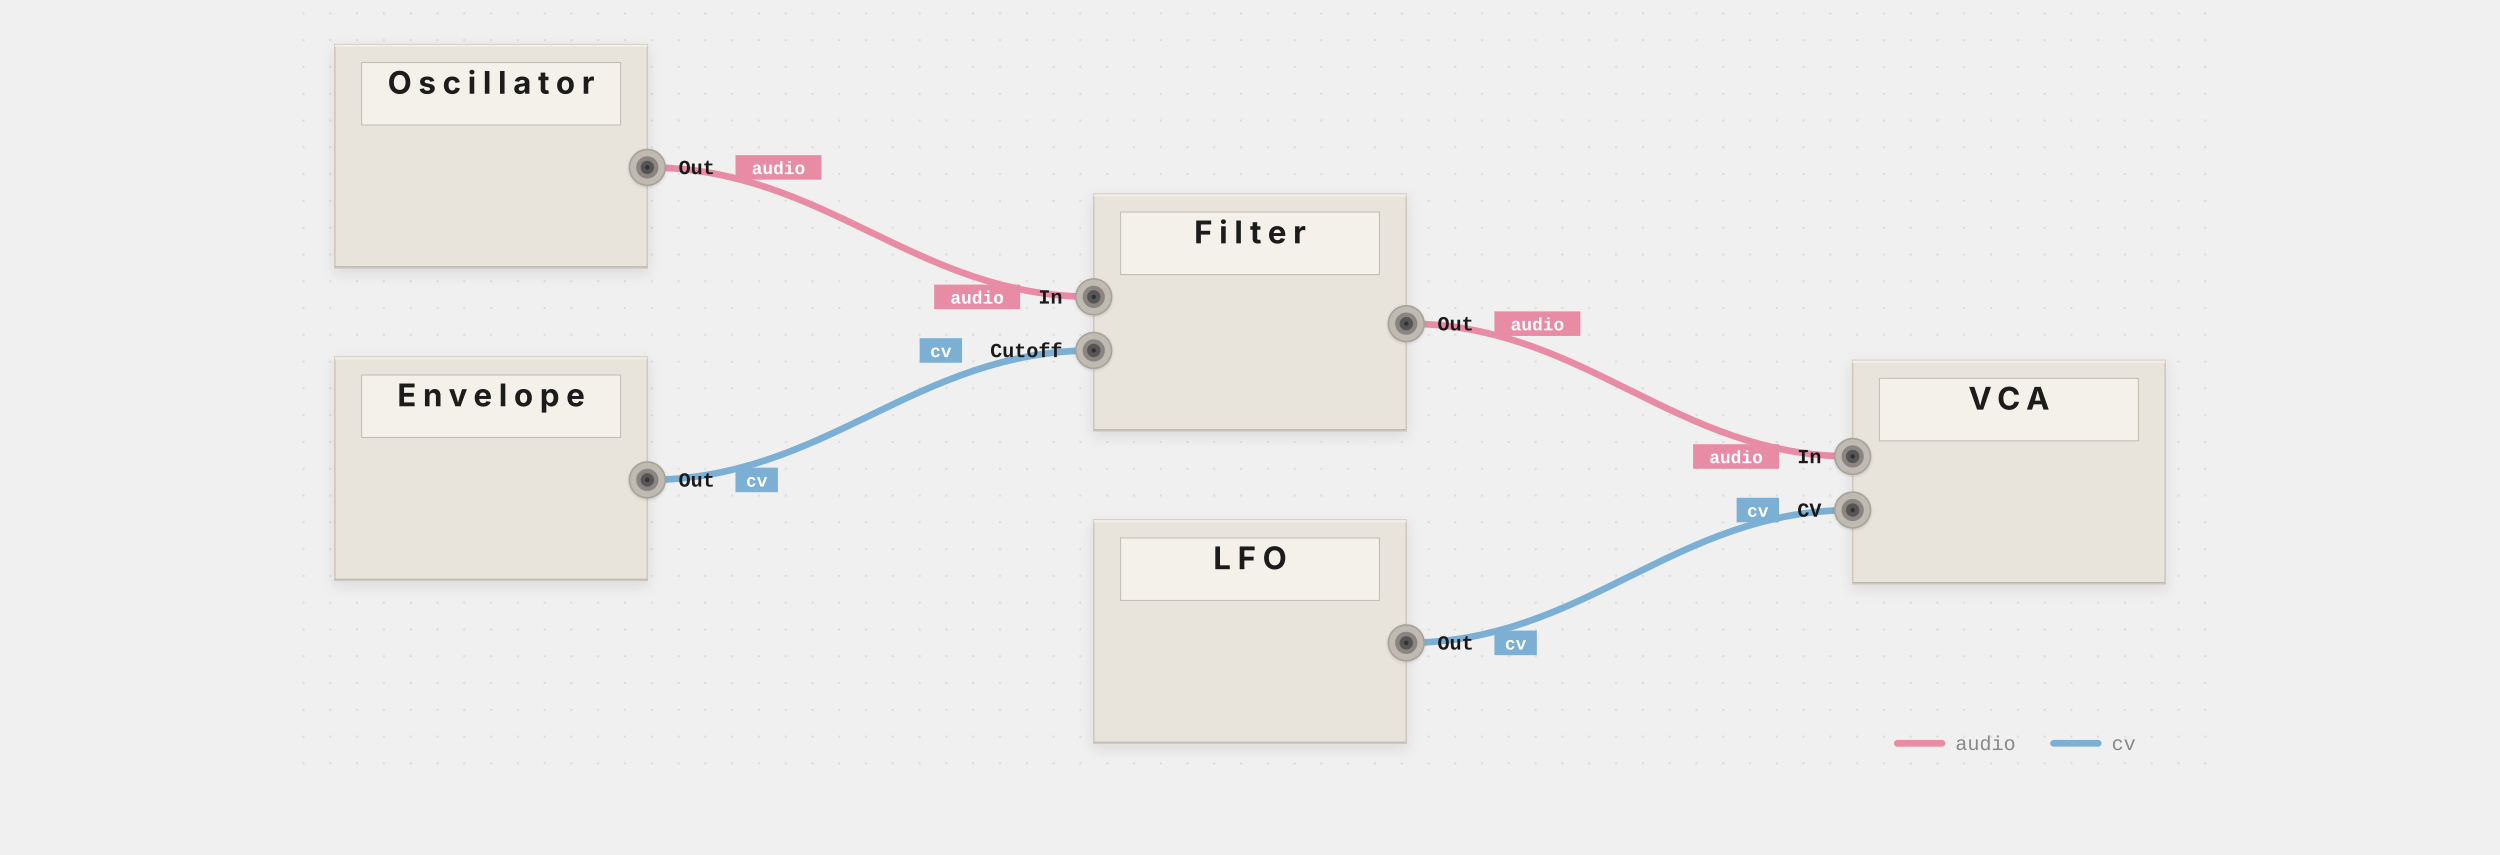
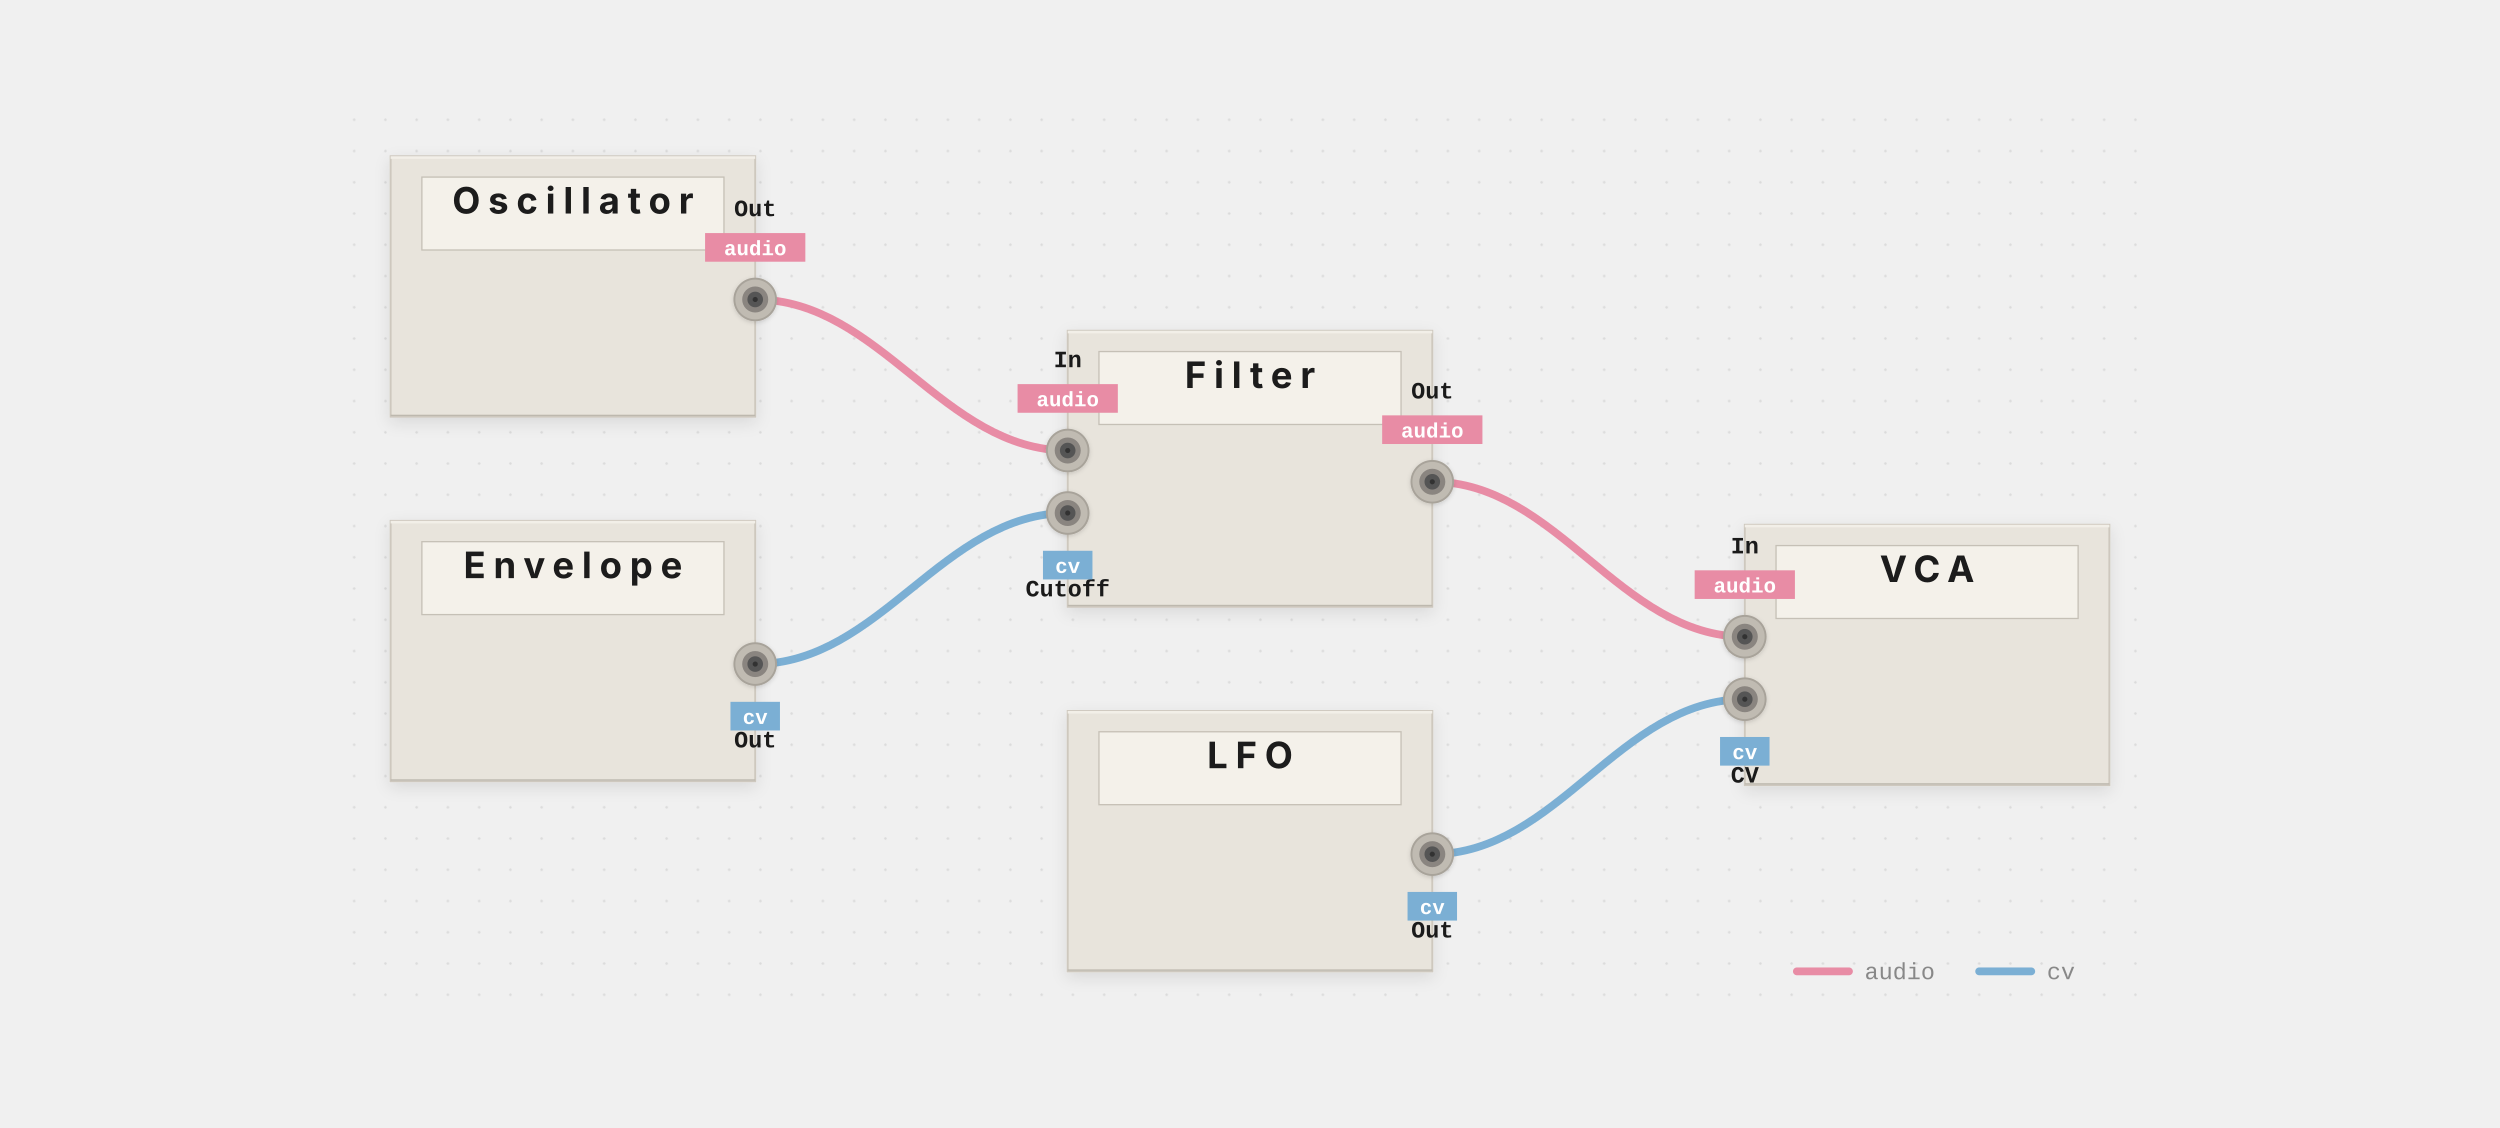
- <svg xmlns="http://www.w3.org/2000/svg" viewBox="-130 0 1120 383" width="100%" data-pf-min-width="1120" role="img" aria-labelledby="pf-de1a3d-title pf-de1a3d-desc">
+ <svg xmlns="http://www.w3.org/2000/svg" viewBox="-130 -40 960 433" width="100%" data-pf-min-width="960" role="img" aria-labelledby="pf-18a1d5-title pf-18a1d5-desc">
  <style>@media print { .pf-panel, .pf-jack { filter: none; } }</style>
  <defs>
-     <filter id="pf-de1a3d-panel-shadow" x="-20%" y="-20%" width="140%" height="140%">
+     <filter id="pf-18a1d5-panel-shadow" x="-20%" y="-20%" width="140%" height="140%">
      <feDropShadow dx="0" dy="2" stdDeviation="3" flood-opacity="0.1" />
    </filter>
-     <filter id="pf-de1a3d-jack-shadow" x="-20%" y="-20%" width="140%" height="140%">
+     <filter id="pf-18a1d5-jack-shadow" x="-20%" y="-20%" width="140%" height="140%">
      <feDropShadow dx="0" dy="0.5" stdDeviation="0.8" flood-opacity="0.15" />
    </filter>
-     <pattern id="pf-de1a3d-dots" width="12" height="12" patternUnits="userSpaceOnUse">
+     <pattern id="pf-18a1d5-dots" width="12" height="12" patternUnits="userSpaceOnUse">
      <circle cx="6" cy="6" r="0.5" fill="#aaaaaa" opacity="0.3" />
    </pattern>
  </defs>
  <g class="pf-layer-bg">
-     <rect width="860" height="353" fill="url(#pf-de1a3d-dots)" />
+     <rect width="700" height="353" fill="url(#pf-18a1d5-dots)" />
  </g>
  <g class="pf-layer-cables">
-     <path d="M 160 75 C 240 75, 280 133, 360 133" stroke="#e88ca5" stroke-width="3" fill="none" stroke-linecap="round" stroke-linejoin="round" data-connection="conn-0" data-signal="audio" />
-     <path d="M 160 215 C 240 215, 280 157, 360 157" stroke="#7bafd4" stroke-width="3" fill="none" stroke-linecap="round" stroke-linejoin="round" data-connection="conn-1" data-signal="cv" />
-     <path d="M 500 145 C 580 145, 620 204.5, 700 204.5" stroke="#e88ca5" stroke-width="3" fill="none" stroke-linecap="round" stroke-linejoin="round" data-connection="conn-2" data-signal="audio" />
-     <path d="M 500 288 C 580 288, 620 228.5, 700 228.5" stroke="#7bafd4" stroke-width="3" fill="none" stroke-linecap="round" stroke-linejoin="round" data-connection="conn-3" data-signal="cv" />
+     <path d="M 160 75 C 208 75, 232 133, 280 133" stroke="#e88ca5" stroke-width="3" fill="none" stroke-linecap="round" stroke-linejoin="round" data-connection="conn-0" data-signal="audio" />
+     <path d="M 160 215 C 208 215, 232 157, 280 157" stroke="#7bafd4" stroke-width="3" fill="none" stroke-linecap="round" stroke-linejoin="round" data-connection="conn-1" data-signal="cv" />
+     <path d="M 420 145 C 468 145, 492 204.5, 540 204.5" stroke="#e88ca5" stroke-width="3" fill="none" stroke-linecap="round" stroke-linejoin="round" data-connection="conn-2" data-signal="audio" />
+     <path d="M 420 288 C 468 288, 492 228.5, 540 228.5" stroke="#7bafd4" stroke-width="3" fill="none" stroke-linecap="round" stroke-linejoin="round" data-connection="conn-3" data-signal="cv" />
    <circle cx="160" cy="75" r="3.5" fill="#d47a93" />
-     <circle cx="360" cy="133" r="3.5" fill="#d47a93" />
+     <circle cx="280" cy="133" r="3.5" fill="#d47a93" />
    <circle cx="160" cy="215" r="3.5" fill="#6a9ec3" />
-     <circle cx="360" cy="157" r="3.5" fill="#6a9ec3" />
-     <circle cx="500" cy="145" r="3.5" fill="#d47a93" />
-     <circle cx="700" cy="204.5" r="3.5" fill="#d47a93" />
-     <circle cx="500" cy="288" r="3.5" fill="#6a9ec3" />
-     <circle cx="700" cy="228.5" r="3.5" fill="#6a9ec3" />
+     <circle cx="280" cy="157" r="3.5" fill="#6a9ec3" />
+     <circle cx="420" cy="145" r="3.5" fill="#d47a93" />
+     <circle cx="540" cy="204.5" r="3.5" fill="#d47a93" />
+     <circle cx="420" cy="288" r="3.5" fill="#6a9ec3" />
+     <circle cx="540" cy="228.5" r="3.5" fill="#6a9ec3" />
  </g>
  <g class="pf-layer-panels">
-     <g data-module="Oscillator" filter="url(#pf-de1a3d-panel-shadow)">
+     <g data-module="Oscillator" filter="url(#pf-18a1d5-panel-shadow)">
      <rect x="20" y="20" width="140" height="100" fill="#e8e4dc" stroke="#cec8be" stroke-width="0.75" rx="0" />
      <line x1="20" y1="20.5" x2="160" y2="20.5" stroke="#f2efe8" stroke-width="1" />
      <line x1="20" y1="119.5" x2="160" y2="119.5" stroke="#bdb8ae" stroke-width="0.5" />
      <rect x="32" y="28" width="116" height="28" fill="#f4f1ea" stroke="#c5c0b6" stroke-width="0.5" />
      <text x="90" y="42" text-anchor="middle" font-family="system-ui, -apple-system, BlinkMacSystemFont, 'Segoe UI', sans-serif" font-size="14" font-weight="700" fill="#1a1a1a" letter-spacing="3">Oscillator</text>
    </g>
-     <g data-module="Filter" filter="url(#pf-de1a3d-panel-shadow)">
-       <rect x="360" y="87" width="140" height="106" fill="#e8e4dc" stroke="#cec8be" stroke-width="0.75" rx="0" />
-       <line x1="360" y1="87.5" x2="500" y2="87.5" stroke="#f2efe8" stroke-width="1" />
-       <line x1="360" y1="192.5" x2="500" y2="192.5" stroke="#bdb8ae" stroke-width="0.5" />
-       <rect x="372" y="95" width="116" height="28" fill="#f4f1ea" stroke="#c5c0b6" stroke-width="0.5" />
-       <text x="430" y="109" text-anchor="middle" font-family="system-ui, -apple-system, BlinkMacSystemFont, 'Segoe UI', sans-serif" font-size="14" font-weight="700" fill="#1a1a1a" letter-spacing="3">Filter</text>
+     <g data-module="Filter" filter="url(#pf-18a1d5-panel-shadow)">
+       <rect x="280" y="87" width="140" height="106" fill="#e8e4dc" stroke="#cec8be" stroke-width="0.75" rx="0" />
+       <line x1="280" y1="87.5" x2="420" y2="87.5" stroke="#f2efe8" stroke-width="1" />
+       <line x1="280" y1="192.5" x2="420" y2="192.5" stroke="#bdb8ae" stroke-width="0.5" />
+       <rect x="292" y="95" width="116" height="28" fill="#f4f1ea" stroke="#c5c0b6" stroke-width="0.5" />
+       <text x="350" y="109" text-anchor="middle" font-family="system-ui, -apple-system, BlinkMacSystemFont, 'Segoe UI', sans-serif" font-size="14" font-weight="700" fill="#1a1a1a" letter-spacing="3">Filter</text>
    </g>
-     <g data-module="Envelope" filter="url(#pf-de1a3d-panel-shadow)">
+     <g data-module="Envelope" filter="url(#pf-18a1d5-panel-shadow)">
      <rect x="20" y="160" width="140" height="100" fill="#e8e4dc" stroke="#cec8be" stroke-width="0.75" rx="0" />
      <line x1="20" y1="160.5" x2="160" y2="160.5" stroke="#f2efe8" stroke-width="1" />
      <line x1="20" y1="259.5" x2="160" y2="259.5" stroke="#bdb8ae" stroke-width="0.5" />
      <rect x="32" y="168" width="116" height="28" fill="#f4f1ea" stroke="#c5c0b6" stroke-width="0.5" />
      <text x="90" y="182" text-anchor="middle" font-family="system-ui, -apple-system, BlinkMacSystemFont, 'Segoe UI', sans-serif" font-size="14" font-weight="700" fill="#1a1a1a" letter-spacing="3">Envelope</text>
    </g>
-     <g data-module="VCA" filter="url(#pf-de1a3d-panel-shadow)">
-       <rect x="700" y="161.5" width="140" height="100" fill="#e8e4dc" stroke="#cec8be" stroke-width="0.75" rx="0" />
-       <line x1="700" y1="162" x2="840" y2="162" stroke="#f2efe8" stroke-width="1" />
-       <line x1="700" y1="261" x2="840" y2="261" stroke="#bdb8ae" stroke-width="0.5" />
-       <rect x="712" y="169.5" width="116" height="28" fill="#f4f1ea" stroke="#c5c0b6" stroke-width="0.5" />
-       <text x="770" y="183.5" text-anchor="middle" font-family="system-ui, -apple-system, BlinkMacSystemFont, 'Segoe UI', sans-serif" font-size="14" font-weight="700" fill="#1a1a1a" letter-spacing="3">VCA</text>
+     <g data-module="VCA" filter="url(#pf-18a1d5-panel-shadow)">
+       <rect x="540" y="161.5" width="140" height="100" fill="#e8e4dc" stroke="#cec8be" stroke-width="0.75" rx="0" />
+       <line x1="540" y1="162" x2="680" y2="162" stroke="#f2efe8" stroke-width="1" />
+       <line x1="540" y1="261" x2="680" y2="261" stroke="#bdb8ae" stroke-width="0.5" />
+       <rect x="552" y="169.5" width="116" height="28" fill="#f4f1ea" stroke="#c5c0b6" stroke-width="0.5" />
+       <text x="610" y="183.5" text-anchor="middle" font-family="system-ui, -apple-system, BlinkMacSystemFont, 'Segoe UI', sans-serif" font-size="14" font-weight="700" fill="#1a1a1a" letter-spacing="3">VCA</text>
    </g>
-     <g data-module="LFO" filter="url(#pf-de1a3d-panel-shadow)">
-       <rect x="360" y="233" width="140" height="100" fill="#e8e4dc" stroke="#cec8be" stroke-width="0.75" rx="0" />
-       <line x1="360" y1="233.5" x2="500" y2="233.5" stroke="#f2efe8" stroke-width="1" />
-       <line x1="360" y1="332.5" x2="500" y2="332.5" stroke="#bdb8ae" stroke-width="0.5" />
-       <rect x="372" y="241" width="116" height="28" fill="#f4f1ea" stroke="#c5c0b6" stroke-width="0.5" />
-       <text x="430" y="255" text-anchor="middle" font-family="system-ui, -apple-system, BlinkMacSystemFont, 'Segoe UI', sans-serif" font-size="14" font-weight="700" fill="#1a1a1a" letter-spacing="3">LFO</text>
+     <g data-module="LFO" filter="url(#pf-18a1d5-panel-shadow)">
+       <rect x="280" y="233" width="140" height="100" fill="#e8e4dc" stroke="#cec8be" stroke-width="0.75" rx="0" />
+       <line x1="280" y1="233.5" x2="420" y2="233.5" stroke="#f2efe8" stroke-width="1" />
+       <line x1="280" y1="332.5" x2="420" y2="332.5" stroke="#bdb8ae" stroke-width="0.5" />
+       <rect x="292" y="241" width="116" height="28" fill="#f4f1ea" stroke="#c5c0b6" stroke-width="0.5" />
+       <text x="350" y="255" text-anchor="middle" font-family="system-ui, -apple-system, BlinkMacSystemFont, 'Segoe UI', sans-serif" font-size="14" font-weight="700" fill="#1a1a1a" letter-spacing="3">LFO</text>
    </g>
  </g>
  <g class="pf-layer-params" />
  <g class="pf-layer-jacks">
-     <g data-port="oscillator.out" filter="url(#pf-de1a3d-jack-shadow)">
+     <g data-port="oscillator.out" filter="url(#pf-18a1d5-jack-shadow)">
      <circle cx="160" cy="75" r="8" fill="#c0bbb2" stroke="#a8a39a" stroke-width="0.75" />
      <circle cx="160" cy="75" r="5" fill="#8a8580" />
      <circle cx="160" cy="75" r="3" fill="#555555" />
      <circle cx="160" cy="75" r="1" fill="#333333" />
    </g>
-     <g data-port="filter.in" filter="url(#pf-de1a3d-jack-shadow)">
-       <circle cx="360" cy="133" r="8" fill="#c0bbb2" stroke="#a8a39a" stroke-width="0.75" />
-       <circle cx="360" cy="133" r="5" fill="#8a8580" />
-       <circle cx="360" cy="133" r="3" fill="#555555" />
-       <circle cx="360" cy="133" r="1" fill="#333333" />
+     <g data-port="filter.in" filter="url(#pf-18a1d5-jack-shadow)">
+       <circle cx="280" cy="133" r="8" fill="#c0bbb2" stroke="#a8a39a" stroke-width="0.75" />
+       <circle cx="280" cy="133" r="5" fill="#8a8580" />
+       <circle cx="280" cy="133" r="3" fill="#555555" />
+       <circle cx="280" cy="133" r="1" fill="#333333" />
    </g>
-     <g data-port="filter.cutoff" filter="url(#pf-de1a3d-jack-shadow)">
-       <circle cx="360" cy="157" r="8" fill="#c0bbb2" stroke="#a8a39a" stroke-width="0.75" />
-       <circle cx="360" cy="157" r="5" fill="#8a8580" />
-       <circle cx="360" cy="157" r="3" fill="#555555" />
-       <circle cx="360" cy="157" r="1" fill="#333333" />
+     <g data-port="filter.cutoff" filter="url(#pf-18a1d5-jack-shadow)">
+       <circle cx="280" cy="157" r="8" fill="#c0bbb2" stroke="#a8a39a" stroke-width="0.75" />
+       <circle cx="280" cy="157" r="5" fill="#8a8580" />
+       <circle cx="280" cy="157" r="3" fill="#555555" />
+       <circle cx="280" cy="157" r="1" fill="#333333" />
    </g>
-     <g data-port="filter.out" filter="url(#pf-de1a3d-jack-shadow)">
-       <circle cx="500" cy="145" r="8" fill="#c0bbb2" stroke="#a8a39a" stroke-width="0.75" />
-       <circle cx="500" cy="145" r="5" fill="#8a8580" />
-       <circle cx="500" cy="145" r="3" fill="#555555" />
-       <circle cx="500" cy="145" r="1" fill="#333333" />
+     <g data-port="filter.out" filter="url(#pf-18a1d5-jack-shadow)">
+       <circle cx="420" cy="145" r="8" fill="#c0bbb2" stroke="#a8a39a" stroke-width="0.75" />
+       <circle cx="420" cy="145" r="5" fill="#8a8580" />
+       <circle cx="420" cy="145" r="3" fill="#555555" />
+       <circle cx="420" cy="145" r="1" fill="#333333" />
    </g>
-     <g data-port="envelope.out" filter="url(#pf-de1a3d-jack-shadow)">
+     <g data-port="envelope.out" filter="url(#pf-18a1d5-jack-shadow)">
      <circle cx="160" cy="215" r="8" fill="#c0bbb2" stroke="#a8a39a" stroke-width="0.75" />
      <circle cx="160" cy="215" r="5" fill="#8a8580" />
      <circle cx="160" cy="215" r="3" fill="#555555" />
      <circle cx="160" cy="215" r="1" fill="#333333" />
    </g>
-     <g data-port="vca.in" filter="url(#pf-de1a3d-jack-shadow)">
-       <circle cx="700" cy="204.5" r="8" fill="#c0bbb2" stroke="#a8a39a" stroke-width="0.75" />
-       <circle cx="700" cy="204.5" r="5" fill="#8a8580" />
-       <circle cx="700" cy="204.5" r="3" fill="#555555" />
-       <circle cx="700" cy="204.5" r="1" fill="#333333" />
+     <g data-port="vca.in" filter="url(#pf-18a1d5-jack-shadow)">
+       <circle cx="540" cy="204.5" r="8" fill="#c0bbb2" stroke="#a8a39a" stroke-width="0.75" />
+       <circle cx="540" cy="204.5" r="5" fill="#8a8580" />
+       <circle cx="540" cy="204.5" r="3" fill="#555555" />
+       <circle cx="540" cy="204.5" r="1" fill="#333333" />
    </g>
-     <g data-port="vca.cv" filter="url(#pf-de1a3d-jack-shadow)">
-       <circle cx="700" cy="228.5" r="8" fill="#c0bbb2" stroke="#a8a39a" stroke-width="0.75" />
-       <circle cx="700" cy="228.5" r="5" fill="#8a8580" />
-       <circle cx="700" cy="228.5" r="3" fill="#555555" />
-       <circle cx="700" cy="228.5" r="1" fill="#333333" />
+     <g data-port="vca.cv" filter="url(#pf-18a1d5-jack-shadow)">
+       <circle cx="540" cy="228.5" r="8" fill="#c0bbb2" stroke="#a8a39a" stroke-width="0.75" />
+       <circle cx="540" cy="228.5" r="5" fill="#8a8580" />
+       <circle cx="540" cy="228.5" r="3" fill="#555555" />
+       <circle cx="540" cy="228.5" r="1" fill="#333333" />
    </g>
-     <g data-port="lfo.out" filter="url(#pf-de1a3d-jack-shadow)">
-       <circle cx="500" cy="288" r="8" fill="#c0bbb2" stroke="#a8a39a" stroke-width="0.75" />
-       <circle cx="500" cy="288" r="5" fill="#8a8580" />
-       <circle cx="500" cy="288" r="3" fill="#555555" />
-       <circle cx="500" cy="288" r="1" fill="#333333" />
+     <g data-port="lfo.out" filter="url(#pf-18a1d5-jack-shadow)">
+       <circle cx="420" cy="288" r="8" fill="#c0bbb2" stroke="#a8a39a" stroke-width="0.75" />
+       <circle cx="420" cy="288" r="5" fill="#8a8580" />
+       <circle cx="420" cy="288" r="3" fill="#555555" />
+       <circle cx="420" cy="288" r="1" fill="#333333" />
    </g>
  </g>
  <g class="pf-layer-labels">
-     <text x="174" y="78" font-family="'SF Mono', 'Fira Code', Consolas, 'Courier New', monospace" font-size="9" fill="#1a1a1a" font-weight="600" text-anchor="start">Out</text>
-     <rect class="pf-port-pill" x="199.5" y="69.5" width="38.5" height="11" rx="0" fill="#e88ca5" data-signal="audio" />
-     <text class="pf-port-pill-text" x="218.75" y="78" text-anchor="middle" font-family="'SF Mono', 'Fira Code', Consolas, 'Courier New', monospace" font-size="8" fill="#ffffff" font-weight="600">audio</text>
-     <text x="346" y="136" font-family="'SF Mono', 'Fira Code', Consolas, 'Courier New', monospace" font-size="9" fill="#1a1a1a" font-weight="600" text-anchor="end">In</text>
-     <rect class="pf-port-pill" x="288.5" y="127.5" width="38.5" height="11" rx="0" fill="#e88ca5" data-signal="audio" />
-     <text class="pf-port-pill-text" x="307.75" y="136" text-anchor="middle" font-family="'SF Mono', 'Fira Code', Consolas, 'Courier New', monospace" font-size="8" fill="#ffffff" font-weight="600">audio</text>
-     <text x="346" y="160" font-family="'SF Mono', 'Fira Code', Consolas, 'Courier New', monospace" font-size="9" fill="#1a1a1a" font-weight="600" text-anchor="end">Cutoff</text>
-     <rect class="pf-port-pill" x="282" y="151.5" width="19" height="11" rx="0" fill="#7bafd4" data-signal="cv" />
-     <text class="pf-port-pill-text" x="291.5" y="160" text-anchor="middle" font-family="'SF Mono', 'Fira Code', Consolas, 'Courier New', monospace" font-size="8" fill="#ffffff" font-weight="600">cv</text>
-     <text x="514" y="148" font-family="'SF Mono', 'Fira Code', Consolas, 'Courier New', monospace" font-size="9" fill="#1a1a1a" font-weight="600" text-anchor="start">Out</text>
-     <rect class="pf-port-pill" x="539.5" y="139.5" width="38.5" height="11" rx="0" fill="#e88ca5" data-signal="audio" />
-     <text class="pf-port-pill-text" x="558.75" y="148" text-anchor="middle" font-family="'SF Mono', 'Fira Code', Consolas, 'Courier New', monospace" font-size="8" fill="#ffffff" font-weight="600">audio</text>
-     <text x="174" y="218" font-family="'SF Mono', 'Fira Code', Consolas, 'Courier New', monospace" font-size="9" fill="#1a1a1a" font-weight="600" text-anchor="start">Out</text>
-     <rect class="pf-port-pill" x="199.5" y="209.5" width="19" height="11" rx="0" fill="#7bafd4" data-signal="cv" />
-     <text class="pf-port-pill-text" x="209" y="218" text-anchor="middle" font-family="'SF Mono', 'Fira Code', Consolas, 'Courier New', monospace" font-size="8" fill="#ffffff" font-weight="600">cv</text>
-     <text x="686" y="207.5" font-family="'SF Mono', 'Fira Code', Consolas, 'Courier New', monospace" font-size="9" fill="#1a1a1a" font-weight="600" text-anchor="end">In</text>
-     <rect class="pf-port-pill" x="628.5" y="199" width="38.5" height="11" rx="0" fill="#e88ca5" data-signal="audio" />
-     <text class="pf-port-pill-text" x="647.75" y="207.5" text-anchor="middle" font-family="'SF Mono', 'Fira Code', Consolas, 'Courier New', monospace" font-size="8" fill="#ffffff" font-weight="600">audio</text>
-     <text x="686" y="231.5" font-family="'SF Mono', 'Fira Code', Consolas, 'Courier New', monospace" font-size="9" fill="#1a1a1a" font-weight="600" text-anchor="end">CV</text>
-     <rect class="pf-port-pill" x="648" y="223" width="19" height="11" rx="0" fill="#7bafd4" data-signal="cv" />
-     <text class="pf-port-pill-text" x="657.5" y="231.5" text-anchor="middle" font-family="'SF Mono', 'Fira Code', Consolas, 'Courier New', monospace" font-size="8" fill="#ffffff" font-weight="600">cv</text>
-     <text x="514" y="291" font-family="'SF Mono', 'Fira Code', Consolas, 'Courier New', monospace" font-size="9" fill="#1a1a1a" font-weight="600" text-anchor="start">Out</text>
-     <rect class="pf-port-pill" x="539.5" y="282.5" width="19" height="11" rx="0" fill="#7bafd4" data-signal="cv" />
-     <text class="pf-port-pill-text" x="549" y="291" text-anchor="middle" font-family="'SF Mono', 'Fira Code', Consolas, 'Courier New', monospace" font-size="8" fill="#ffffff" font-weight="600">cv</text>
+     <text x="160" y="43" font-family="'SF Mono', 'Fira Code', Consolas, 'Courier New', monospace" font-size="9" fill="#1a1a1a" font-weight="600" text-anchor="middle">Out</text>
+     <rect class="pf-port-pill" x="140.75" y="49.5" width="38.5" height="11" rx="0" fill="#e88ca5" data-signal="audio" />
+     <text class="pf-port-pill-text" x="160" y="58" text-anchor="middle" font-family="'SF Mono', 'Fira Code', Consolas, 'Courier New', monospace" font-size="8" fill="#ffffff" font-weight="600">audio</text>
+     <text x="280" y="101" font-family="'SF Mono', 'Fira Code', Consolas, 'Courier New', monospace" font-size="9" fill="#1a1a1a" font-weight="600" text-anchor="middle">In</text>
+     <rect class="pf-port-pill" x="260.75" y="107.5" width="38.5" height="11" rx="0" fill="#e88ca5" data-signal="audio" />
+     <text class="pf-port-pill-text" x="280" y="116" text-anchor="middle" font-family="'SF Mono', 'Fira Code', Consolas, 'Courier New', monospace" font-size="8" fill="#ffffff" font-weight="600">audio</text>
+     <text x="280" y="189" font-family="'SF Mono', 'Fira Code', Consolas, 'Courier New', monospace" font-size="9" fill="#1a1a1a" font-weight="600" text-anchor="middle">Cutoff</text>
+     <rect class="pf-port-pill" x="270.5" y="171.5" width="19" height="11" rx="0" fill="#7bafd4" data-signal="cv" />
+     <text class="pf-port-pill-text" x="280" y="180" text-anchor="middle" font-family="'SF Mono', 'Fira Code', Consolas, 'Courier New', monospace" font-size="8" fill="#ffffff" font-weight="600">cv</text>
+     <text x="420" y="113" font-family="'SF Mono', 'Fira Code', Consolas, 'Courier New', monospace" font-size="9" fill="#1a1a1a" font-weight="600" text-anchor="middle">Out</text>
+     <rect class="pf-port-pill" x="400.75" y="119.5" width="38.5" height="11" rx="0" fill="#e88ca5" data-signal="audio" />
+     <text class="pf-port-pill-text" x="420" y="128" text-anchor="middle" font-family="'SF Mono', 'Fira Code', Consolas, 'Courier New', monospace" font-size="8" fill="#ffffff" font-weight="600">audio</text>
+     <text x="160" y="247" font-family="'SF Mono', 'Fira Code', Consolas, 'Courier New', monospace" font-size="9" fill="#1a1a1a" font-weight="600" text-anchor="middle">Out</text>
+     <rect class="pf-port-pill" x="150.5" y="229.5" width="19" height="11" rx="0" fill="#7bafd4" data-signal="cv" />
+     <text class="pf-port-pill-text" x="160" y="238" text-anchor="middle" font-family="'SF Mono', 'Fira Code', Consolas, 'Courier New', monospace" font-size="8" fill="#ffffff" font-weight="600">cv</text>
+     <text x="540" y="172.5" font-family="'SF Mono', 'Fira Code', Consolas, 'Courier New', monospace" font-size="9" fill="#1a1a1a" font-weight="600" text-anchor="middle">In</text>
+     <rect class="pf-port-pill" x="520.75" y="179" width="38.5" height="11" rx="0" fill="#e88ca5" data-signal="audio" />
+     <text class="pf-port-pill-text" x="540" y="187.5" text-anchor="middle" font-family="'SF Mono', 'Fira Code', Consolas, 'Courier New', monospace" font-size="8" fill="#ffffff" font-weight="600">audio</text>
+     <text x="540" y="260.5" font-family="'SF Mono', 'Fira Code', Consolas, 'Courier New', monospace" font-size="9" fill="#1a1a1a" font-weight="600" text-anchor="middle">CV</text>
+     <rect class="pf-port-pill" x="530.5" y="243" width="19" height="11" rx="0" fill="#7bafd4" data-signal="cv" />
+     <text class="pf-port-pill-text" x="540" y="251.5" text-anchor="middle" font-family="'SF Mono', 'Fira Code', Consolas, 'Courier New', monospace" font-size="8" fill="#ffffff" font-weight="600">cv</text>
+     <text x="420" y="320" font-family="'SF Mono', 'Fira Code', Consolas, 'Courier New', monospace" font-size="9" fill="#1a1a1a" font-weight="600" text-anchor="middle">Out</text>
+     <rect class="pf-port-pill" x="410.5" y="302.5" width="19" height="11" rx="0" fill="#7bafd4" data-signal="cv" />
+     <text class="pf-port-pill-text" x="420" y="311" text-anchor="middle" font-family="'SF Mono', 'Fira Code', Consolas, 'Courier New', monospace" font-size="8" fill="#ffffff" font-weight="600">cv</text>
  </g>
  <g class="pf-layer-annotations" />
  <g class="pf-layer-legend">
-     <g transform="translate(720, 333)">
+     <g transform="translate(560, 333)">
      <line x1="0" y1="0" x2="20" y2="0" stroke="#e88ca5" stroke-width="3" stroke-linecap="round" />
      <text x="26" y="3" font-family="'SF Mono', 'Fira Code', Consolas, 'Courier New', monospace" font-size="9" fill="#888888">audio</text>
    </g>
-     <g transform="translate(790, 333)">
+     <g transform="translate(630, 333)">
      <line x1="0" y1="0" x2="20" y2="0" stroke="#7bafd4" stroke-width="3" stroke-linecap="round" />
      <text x="26" y="3" font-family="'SF Mono', 'Fira Code', Consolas, 'Courier New', monospace" font-size="9" fill="#888888">cv</text>
    </g>
  </g>
</svg>
